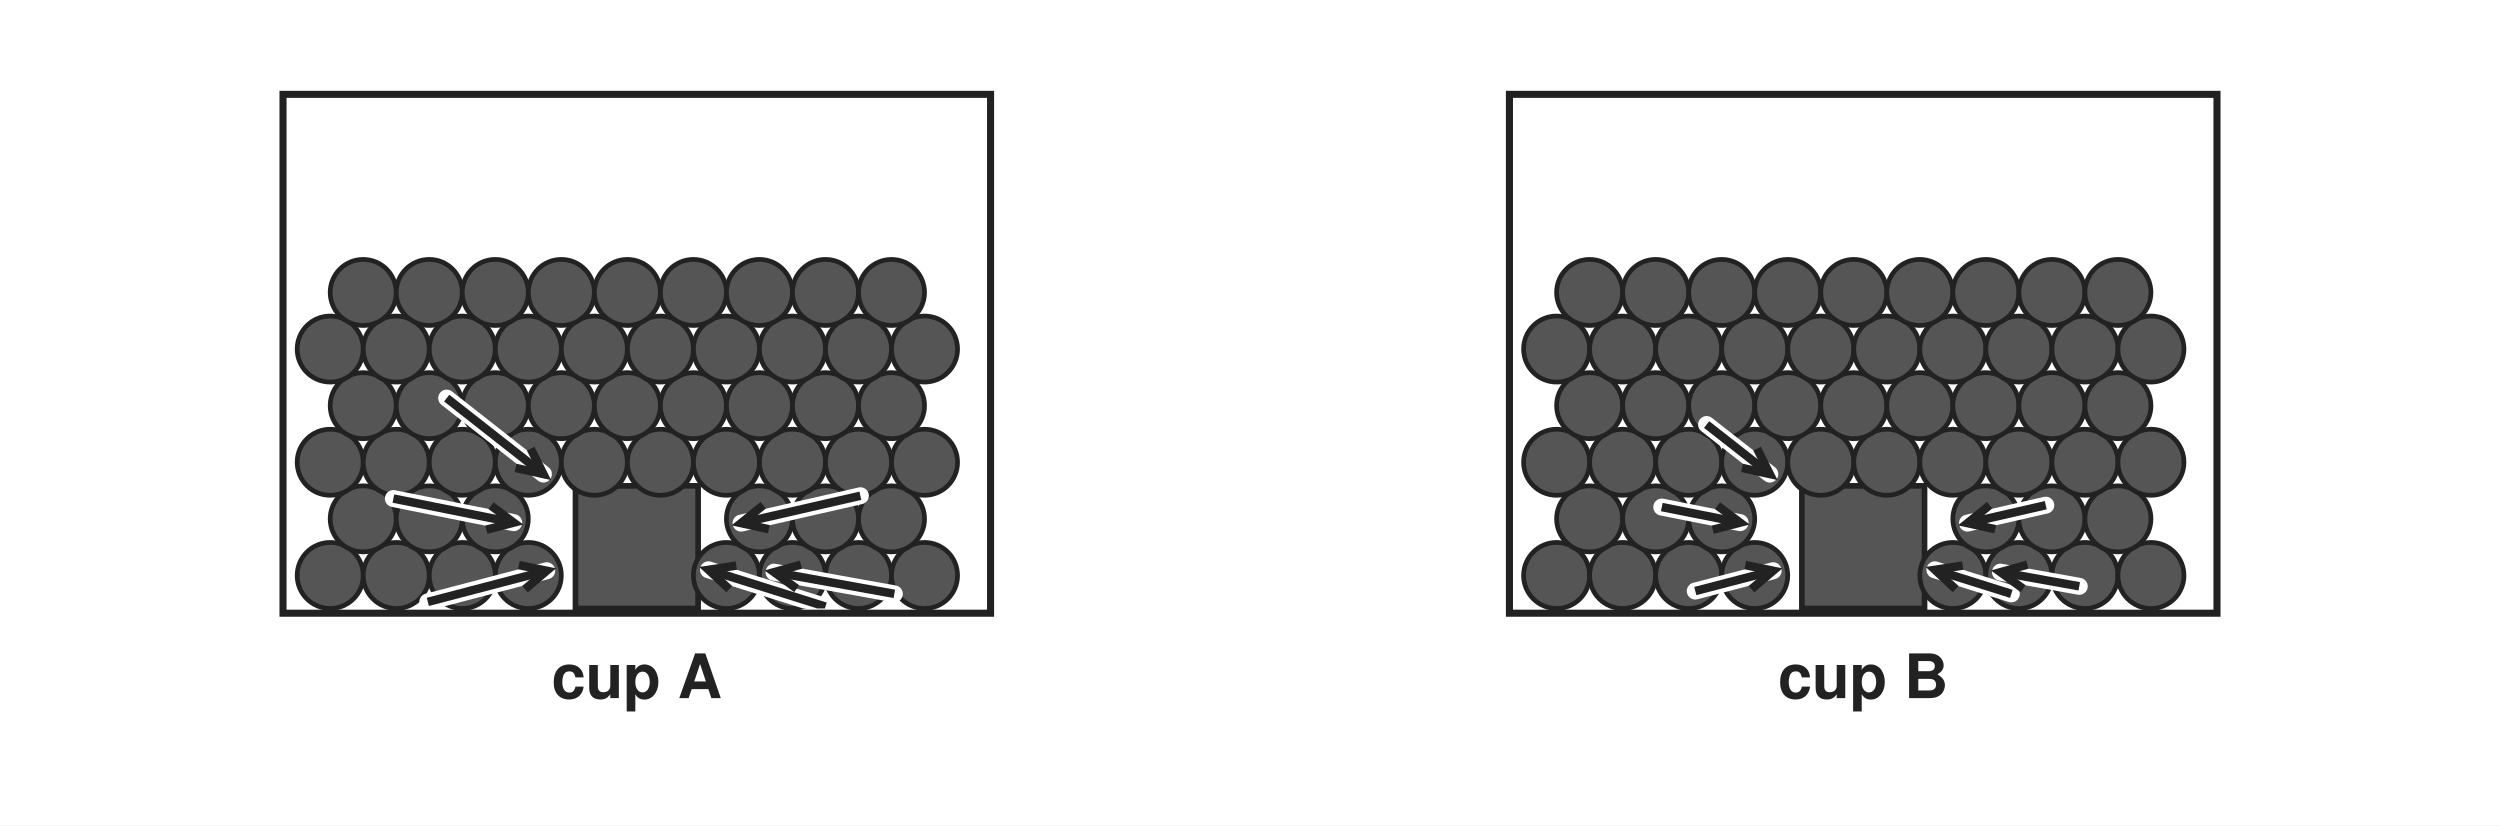
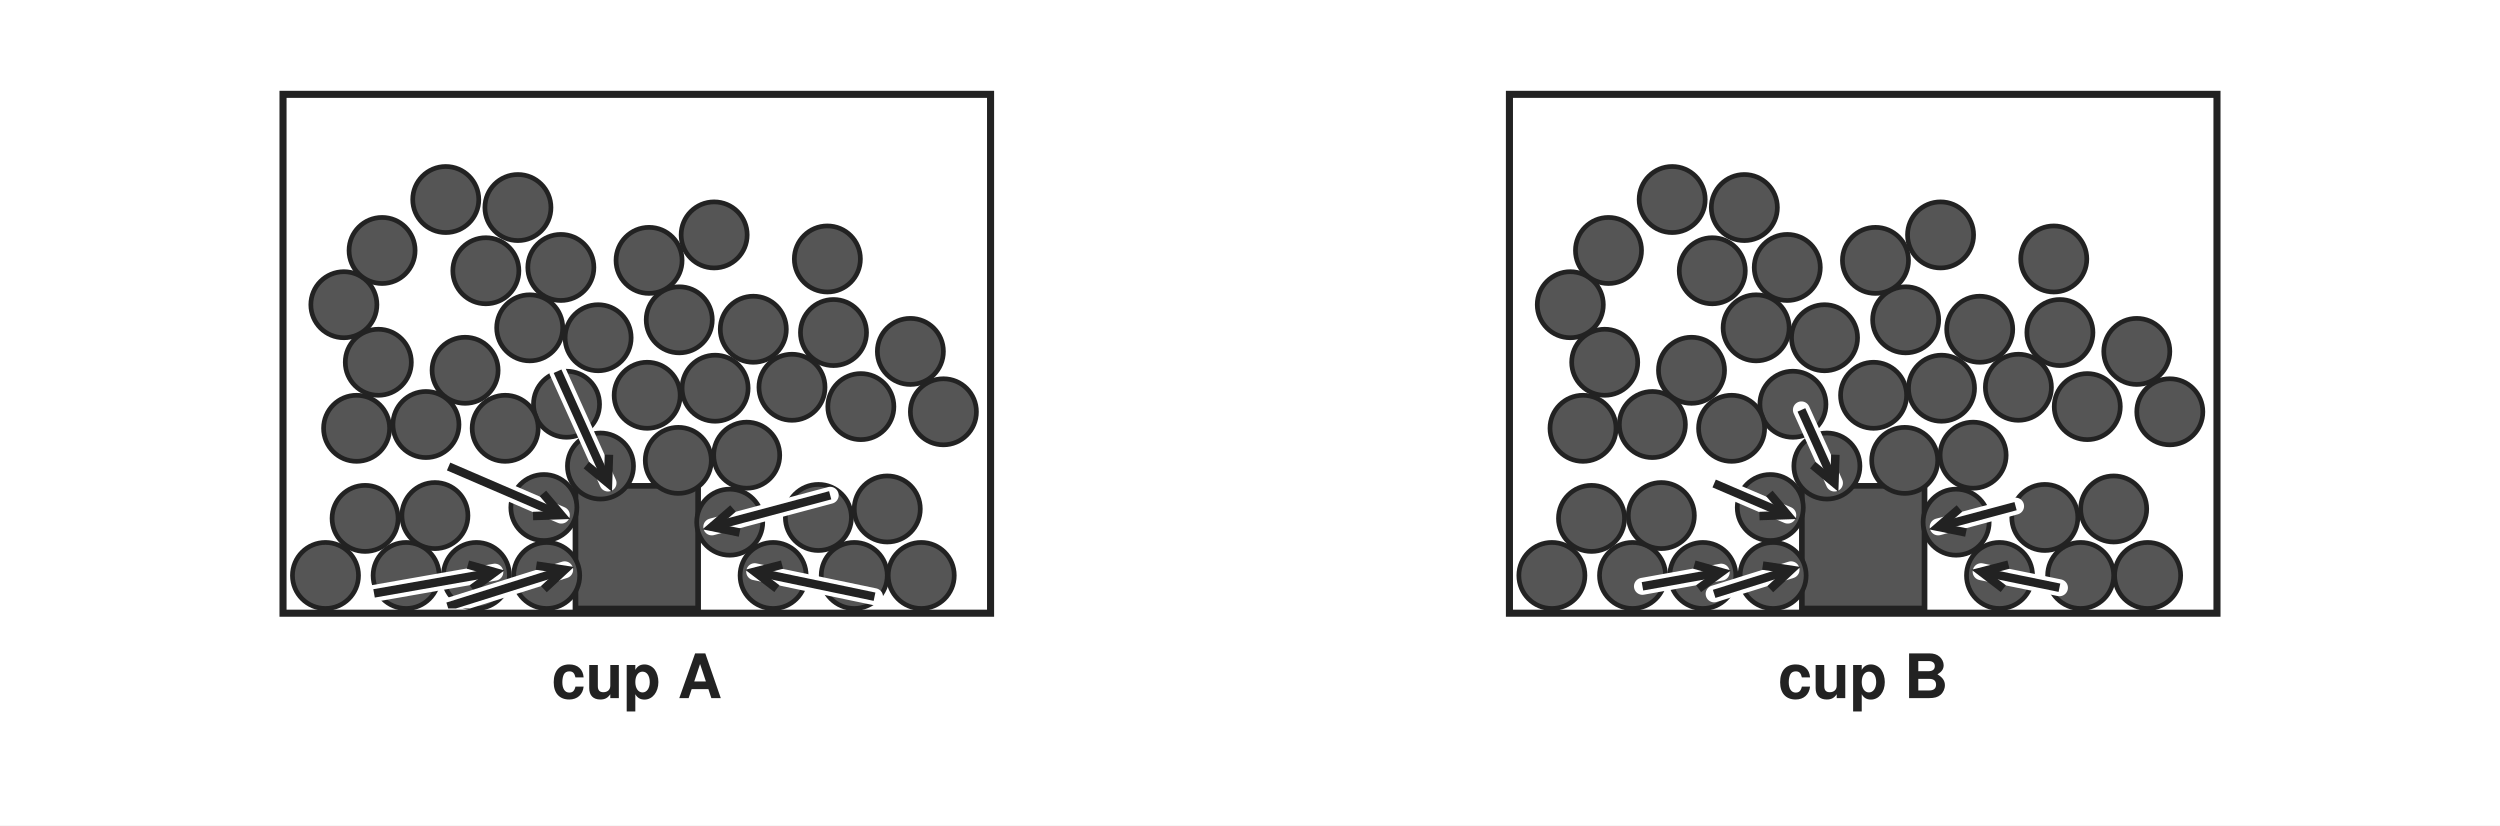
<svg xmlns="http://www.w3.org/2000/svg" viewBox="0 0 530 175" width="100%" role="img" aria-label="Two boxes, cup A and cup B, each with a sugar cube on the floor and water particles drawn as circles around it, the particles nearest the cube carrying motion arrows" font-family="Helvetica,Arial,sans-serif" font-size="13" fill="#222">
  <rect width="530" height="175" fill="#ffffff" />
  <clipPath id="cup60_20">
    <rect x="61" y="21" width="148" height="108" />
  </clipPath>
  <rect x="60" y="20" width="150" height="110" fill="#ffffff" stroke="#222" stroke-width="1.5" />
  <rect x="122" y="103" width="26" height="26" fill="#555" stroke="#222" stroke-width="1.2" />
-   <circle cx="70.0" cy="122.0" r="7" fill="#555" stroke="#222" stroke-width="1" />
-   <circle cx="84.0" cy="122.0" r="7" fill="#555" stroke="#222" stroke-width="1" />
-   <circle cx="98.0" cy="122.0" r="7" fill="#555" stroke="#222" stroke-width="1" />
-   <circle cx="112.0" cy="122.0" r="7" fill="#555" stroke="#222" stroke-width="1" />
-   <circle cx="154.0" cy="122.0" r="7" fill="#555" stroke="#222" stroke-width="1" />
-   <circle cx="168.0" cy="122.0" r="7" fill="#555" stroke="#222" stroke-width="1" />
-   <circle cx="182.0" cy="122.0" r="7" fill="#555" stroke="#222" stroke-width="1" />
-   <circle cx="196.0" cy="122.0" r="7" fill="#555" stroke="#222" stroke-width="1" />
-   <circle cx="77.0" cy="110.0" r="7" fill="#555" stroke="#222" stroke-width="1" />
-   <circle cx="91.0" cy="110.0" r="7" fill="#555" stroke="#222" stroke-width="1" />
-   <circle cx="105.0" cy="110.0" r="7" fill="#555" stroke="#222" stroke-width="1" />
-   <circle cx="161.0" cy="110.0" r="7" fill="#555" stroke="#222" stroke-width="1" />
-   <circle cx="175.0" cy="110.0" r="7" fill="#555" stroke="#222" stroke-width="1" />
-   <circle cx="189.0" cy="110.0" r="7" fill="#555" stroke="#222" stroke-width="1" />
-   <circle cx="70.0" cy="98.0" r="7" fill="#555" stroke="#222" stroke-width="1" />
-   <circle cx="84.0" cy="98.0" r="7" fill="#555" stroke="#222" stroke-width="1" />
-   <circle cx="98.0" cy="98.0" r="7" fill="#555" stroke="#222" stroke-width="1" />
-   <circle cx="112.0" cy="98.0" r="7" fill="#555" stroke="#222" stroke-width="1" />
-   <circle cx="126.0" cy="98.0" r="7" fill="#555" stroke="#222" stroke-width="1" />
-   <circle cx="140.0" cy="98.0" r="7" fill="#555" stroke="#222" stroke-width="1" />
-   <circle cx="154.0" cy="98.0" r="7" fill="#555" stroke="#222" stroke-width="1" />
-   <circle cx="168.0" cy="98.0" r="7" fill="#555" stroke="#222" stroke-width="1" />
-   <circle cx="182.0" cy="98.0" r="7" fill="#555" stroke="#222" stroke-width="1" />
-   <circle cx="196.0" cy="98.0" r="7" fill="#555" stroke="#222" stroke-width="1" />
-   <circle cx="77.0" cy="86.0" r="7" fill="#555" stroke="#222" stroke-width="1" />
-   <circle cx="91.0" cy="86.0" r="7" fill="#555" stroke="#222" stroke-width="1" />
-   <circle cx="105.0" cy="86.0" r="7" fill="#555" stroke="#222" stroke-width="1" />
-   <circle cx="119.0" cy="86.0" r="7" fill="#555" stroke="#222" stroke-width="1" />
-   <circle cx="133.0" cy="86.0" r="7" fill="#555" stroke="#222" stroke-width="1" />
-   <circle cx="147.0" cy="86.0" r="7" fill="#555" stroke="#222" stroke-width="1" />
-   <circle cx="161.0" cy="86.0" r="7" fill="#555" stroke="#222" stroke-width="1" />
-   <circle cx="175.0" cy="86.0" r="7" fill="#555" stroke="#222" stroke-width="1" />
-   <circle cx="189.0" cy="86.0" r="7" fill="#555" stroke="#222" stroke-width="1" />
-   <circle cx="70.0" cy="74.0" r="7" fill="#555" stroke="#222" stroke-width="1" />
-   <circle cx="84.0" cy="74.0" r="7" fill="#555" stroke="#222" stroke-width="1" />
-   <circle cx="98.0" cy="74.0" r="7" fill="#555" stroke="#222" stroke-width="1" />
-   <circle cx="112.0" cy="74.0" r="7" fill="#555" stroke="#222" stroke-width="1" />
-   <circle cx="126.0" cy="74.0" r="7" fill="#555" stroke="#222" stroke-width="1" />
-   <circle cx="140.0" cy="74.0" r="7" fill="#555" stroke="#222" stroke-width="1" />
-   <circle cx="154.0" cy="74.0" r="7" fill="#555" stroke="#222" stroke-width="1" />
-   <circle cx="168.0" cy="74.0" r="7" fill="#555" stroke="#222" stroke-width="1" />
-   <circle cx="182.0" cy="74.0" r="7" fill="#555" stroke="#222" stroke-width="1" />
-   <circle cx="196.0" cy="74.0" r="7" fill="#555" stroke="#222" stroke-width="1" />
-   <circle cx="77.0" cy="62.0" r="7" fill="#555" stroke="#222" stroke-width="1" />
-   <circle cx="91.0" cy="62.0" r="7" fill="#555" stroke="#222" stroke-width="1" />
-   <circle cx="105.0" cy="62.0" r="7" fill="#555" stroke="#222" stroke-width="1" />
-   <circle cx="119.0" cy="62.0" r="7" fill="#555" stroke="#222" stroke-width="1" />
-   <circle cx="133.0" cy="62.0" r="7" fill="#555" stroke="#222" stroke-width="1" />
-   <circle cx="147.0" cy="62.0" r="7" fill="#555" stroke="#222" stroke-width="1" />
-   <circle cx="161.0" cy="62.0" r="7" fill="#555" stroke="#222" stroke-width="1" />
-   <circle cx="175.0" cy="62.0" r="7" fill="#555" stroke="#222" stroke-width="1" />
-   <circle cx="189.0" cy="62.0" r="7" fill="#555" stroke="#222" stroke-width="1" />
+   <circle cx="69.0" cy="122.0" r="7" fill="#555" stroke="#222" stroke-width="1" />
+   <circle cx="86.1" cy="122.0" r="7" fill="#555" stroke="#222" stroke-width="1" />
+   <circle cx="101.0" cy="122.0" r="7" fill="#555" stroke="#222" stroke-width="1" />
+   <circle cx="115.9" cy="122.0" r="7" fill="#555" stroke="#222" stroke-width="1" />
+   <circle cx="163.9" cy="122.0" r="7" fill="#555" stroke="#222" stroke-width="1" />
+   <circle cx="181.1" cy="122.0" r="7" fill="#555" stroke="#222" stroke-width="1" />
+   <circle cx="195.3" cy="122.0" r="7" fill="#555" stroke="#222" stroke-width="1" />
+   <circle cx="115.3" cy="107.6" r="7" fill="#555" stroke="#222" stroke-width="1" />
+   <circle cx="92.2" cy="109.3" r="7" fill="#555" stroke="#222" stroke-width="1" />
+   <circle cx="77.4" cy="109.9" r="7" fill="#555" stroke="#222" stroke-width="1" />
+   <circle cx="154.7" cy="110.7" r="7" fill="#555" stroke="#222" stroke-width="1" />
+   <circle cx="127.3" cy="98.8" r="7" fill="#555" stroke="#222" stroke-width="1" />
+   <circle cx="173.5" cy="109.7" r="7" fill="#555" stroke="#222" stroke-width="1" />
+   <circle cx="120.1" cy="85.7" r="7" fill="#555" stroke="#222" stroke-width="1" />
+   <circle cx="188.1" cy="107.9" r="7" fill="#555" stroke="#222" stroke-width="1" />
+   <circle cx="107.1" cy="90.8" r="7" fill="#555" stroke="#222" stroke-width="1" />
+   <circle cx="158.3" cy="96.5" r="7" fill="#555" stroke="#222" stroke-width="1" />
+   <circle cx="143.8" cy="97.6" r="7" fill="#555" stroke="#222" stroke-width="1" />
+   <circle cx="137.2" cy="83.8" r="7" fill="#555" stroke="#222" stroke-width="1" />
+   <circle cx="98.6" cy="78.5" r="7" fill="#555" stroke="#222" stroke-width="1" />
+   <circle cx="90.3" cy="90.0" r="7" fill="#555" stroke="#222" stroke-width="1" />
+   <circle cx="75.6" cy="90.8" r="7" fill="#555" stroke="#222" stroke-width="1" />
+   <circle cx="80.2" cy="76.8" r="7" fill="#555" stroke="#222" stroke-width="1" />
+   <circle cx="126.8" cy="71.6" r="7" fill="#555" stroke="#222" stroke-width="1" />
+   <circle cx="151.6" cy="82.3" r="7" fill="#555" stroke="#222" stroke-width="1" />
+   <circle cx="72.9" cy="64.6" r="7" fill="#555" stroke="#222" stroke-width="1" />
+   <circle cx="112.3" cy="69.5" r="7" fill="#555" stroke="#222" stroke-width="1" />
+   <circle cx="118.9" cy="56.7" r="7" fill="#555" stroke="#222" stroke-width="1" />
+   <circle cx="159.7" cy="69.8" r="7" fill="#555" stroke="#222" stroke-width="1" />
+   <circle cx="167.9" cy="82.1" r="7" fill="#555" stroke="#222" stroke-width="1" />
+   <circle cx="182.5" cy="86.2" r="7" fill="#555" stroke="#222" stroke-width="1" />
+   <circle cx="103.0" cy="57.4" r="7" fill="#555" stroke="#222" stroke-width="1" />
+   <circle cx="193.0" cy="74.5" r="7" fill="#555" stroke="#222" stroke-width="1" />
+   <circle cx="144.0" cy="67.8" r="7" fill="#555" stroke="#222" stroke-width="1" />
+   <circle cx="200.0" cy="87.3" r="7" fill="#555" stroke="#222" stroke-width="1" />
+   <circle cx="137.6" cy="55.2" r="7" fill="#555" stroke="#222" stroke-width="1" />
+   <circle cx="81.0" cy="53.1" r="7" fill="#555" stroke="#222" stroke-width="1" />
+   <circle cx="151.4" cy="49.8" r="7" fill="#555" stroke="#222" stroke-width="1" />
+   <circle cx="109.8" cy="44.0" r="7" fill="#555" stroke="#222" stroke-width="1" />
+   <circle cx="94.5" cy="42.3" r="7" fill="#555" stroke="#222" stroke-width="1" />
+   <circle cx="176.7" cy="70.5" r="7" fill="#555" stroke="#222" stroke-width="1" />
+   <circle cx="175.4" cy="54.9" r="7" fill="#555" stroke="#222" stroke-width="1" />
  <g clip-path="url(#cup60_20)">
-     <line x1="90.7" y1="127.6" x2="115.9" y2="121.0" stroke="#ffffff" stroke-width="3.6" stroke-linecap="round" />
-     <line x1="90.7" y1="127.6" x2="115.9" y2="121.0" stroke="#222" stroke-width="1.8" />
-     <polyline points="111.3,124.9 115.9,121.0 110.0,119.8" fill="none" stroke="#222" stroke-width="1.8" />
-     <line x1="175.0" y1="128.6" x2="150.2" y2="120.8" stroke="#ffffff" stroke-width="3.6" stroke-linecap="round" />
-     <line x1="175.0" y1="128.6" x2="150.2" y2="120.8" stroke="#222" stroke-width="1.8" />
-     <polyline points="156.1,119.9 150.2,120.8 154.6,124.9" fill="none" stroke="#222" stroke-width="1.8" />
-     <line x1="189.6" y1="125.9" x2="164.1" y2="121.3" stroke="#ffffff" stroke-width="3.6" stroke-linecap="round" />
-     <line x1="189.6" y1="125.9" x2="164.1" y2="121.3" stroke="#222" stroke-width="1.8" />
-     <polyline points="169.8,119.7 164.1,121.3 168.9,124.8" fill="none" stroke="#222" stroke-width="1.8" />
-     <line x1="83.4" y1="105.7" x2="108.9" y2="110.8" stroke="#ffffff" stroke-width="3.6" stroke-linecap="round" />
-     <line x1="83.4" y1="105.7" x2="108.9" y2="110.8" stroke="#222" stroke-width="1.8" />
-     <polyline points="103.1,112.3 108.9,110.8 104.1,107.2" fill="none" stroke="#222" stroke-width="1.8" />
-     <line x1="182.4" y1="105.1" x2="157.1" y2="110.9" stroke="#ffffff" stroke-width="3.6" stroke-linecap="round" />
-     <line x1="182.4" y1="105.1" x2="157.1" y2="110.9" stroke="#222" stroke-width="1.8" />
-     <polyline points="161.8,107.1 157.1,110.9 163.0,112.2" fill="none" stroke="#222" stroke-width="1.8" />
-     <line x1="94.7" y1="84.4" x2="115.2" y2="100.5" stroke="#ffffff" stroke-width="3.6" stroke-linecap="round" />
-     <line x1="94.7" y1="84.4" x2="115.2" y2="100.5" stroke="#222" stroke-width="1.8" />
-     <polyline points="109.3,99.2 115.2,100.5 112.5,95.1" fill="none" stroke="#222" stroke-width="1.8" />
+     <line x1="79.3" y1="125.8" x2="104.9" y2="121.3" stroke="#ffffff" stroke-width="3.6" stroke-linecap="round" />
+     <line x1="79.3" y1="125.8" x2="104.9" y2="121.3" stroke="#222" stroke-width="1.8" />
+     <polyline points="100.1,124.8 104.9,121.3 99.2,119.7" fill="none" stroke="#222" stroke-width="1.8" />
+     <line x1="94.9" y1="128.6" x2="119.7" y2="120.8" stroke="#ffffff" stroke-width="3.6" stroke-linecap="round" />
+     <line x1="94.9" y1="128.6" x2="119.7" y2="120.8" stroke="#222" stroke-width="1.8" />
+     <polyline points="115.3,124.9 119.7,120.8 113.7,119.9" fill="none" stroke="#222" stroke-width="1.8" />
+     <line x1="185.4" y1="126.5" x2="160.0" y2="121.2" stroke="#ffffff" stroke-width="3.6" stroke-linecap="round" />
+     <line x1="185.4" y1="126.5" x2="160.0" y2="121.2" stroke="#222" stroke-width="1.8" />
+     <polyline points="165.8,119.7 160.0,121.2 164.7,124.8" fill="none" stroke="#222" stroke-width="1.8" />
+     <line x1="95.1" y1="98.9" x2="119.0" y2="109.2" stroke="#ffffff" stroke-width="3.6" stroke-linecap="round" />
+     <line x1="95.1" y1="98.9" x2="119.0" y2="109.2" stroke="#222" stroke-width="1.8" />
+     <polyline points="113.0,109.4 119.0,109.2 115.1,104.6" fill="none" stroke="#222" stroke-width="1.8" />
+     <line x1="176.0" y1="105.0" x2="150.9" y2="111.7" stroke="#ffffff" stroke-width="3.6" stroke-linecap="round" />
+     <line x1="176.0" y1="105.0" x2="150.9" y2="111.7" stroke="#222" stroke-width="1.8" />
+     <polyline points="155.4,107.8 150.9,111.7 156.8,112.9" fill="none" stroke="#222" stroke-width="1.8" />
+     <line x1="118.2" y1="78.7" x2="128.9" y2="102.4" stroke="#ffffff" stroke-width="3.6" stroke-linecap="round" />
+     <line x1="118.2" y1="78.7" x2="128.9" y2="102.4" stroke="#222" stroke-width="1.8" />
+     <polyline points="124.3,98.6 128.9,102.4 129.1,96.4" fill="none" stroke="#222" stroke-width="1.8" />
  </g>
  <text x="135.0" y="148" text-anchor="middle" font-size="13" font-weight="bold" fill="#222">cup A</text>
  <clipPath id="cup320_20">
    <rect x="321" y="21" width="148" height="108" />
  </clipPath>
  <rect x="320" y="20" width="150" height="110" fill="#ffffff" stroke="#222" stroke-width="1.5" />
  <rect x="382" y="103" width="26" height="26" fill="#555" stroke="#222" stroke-width="1.2" />
-   <circle cx="330.0" cy="122.0" r="7" fill="#555" stroke="#222" stroke-width="1" />
-   <circle cx="344.0" cy="122.0" r="7" fill="#555" stroke="#222" stroke-width="1" />
-   <circle cx="358.0" cy="122.0" r="7" fill="#555" stroke="#222" stroke-width="1" />
-   <circle cx="372.0" cy="122.0" r="7" fill="#555" stroke="#222" stroke-width="1" />
-   <circle cx="414.0" cy="122.0" r="7" fill="#555" stroke="#222" stroke-width="1" />
-   <circle cx="428.0" cy="122.0" r="7" fill="#555" stroke="#222" stroke-width="1" />
-   <circle cx="442.0" cy="122.0" r="7" fill="#555" stroke="#222" stroke-width="1" />
-   <circle cx="456.0" cy="122.0" r="7" fill="#555" stroke="#222" stroke-width="1" />
-   <circle cx="337.0" cy="110.0" r="7" fill="#555" stroke="#222" stroke-width="1" />
-   <circle cx="351.0" cy="110.0" r="7" fill="#555" stroke="#222" stroke-width="1" />
-   <circle cx="365.0" cy="110.0" r="7" fill="#555" stroke="#222" stroke-width="1" />
-   <circle cx="421.0" cy="110.0" r="7" fill="#555" stroke="#222" stroke-width="1" />
-   <circle cx="435.0" cy="110.0" r="7" fill="#555" stroke="#222" stroke-width="1" />
-   <circle cx="449.0" cy="110.0" r="7" fill="#555" stroke="#222" stroke-width="1" />
-   <circle cx="330.0" cy="98.0" r="7" fill="#555" stroke="#222" stroke-width="1" />
-   <circle cx="344.0" cy="98.0" r="7" fill="#555" stroke="#222" stroke-width="1" />
-   <circle cx="358.0" cy="98.0" r="7" fill="#555" stroke="#222" stroke-width="1" />
-   <circle cx="372.0" cy="98.0" r="7" fill="#555" stroke="#222" stroke-width="1" />
-   <circle cx="386.0" cy="98.0" r="7" fill="#555" stroke="#222" stroke-width="1" />
-   <circle cx="400.0" cy="98.0" r="7" fill="#555" stroke="#222" stroke-width="1" />
-   <circle cx="414.0" cy="98.0" r="7" fill="#555" stroke="#222" stroke-width="1" />
-   <circle cx="428.0" cy="98.0" r="7" fill="#555" stroke="#222" stroke-width="1" />
-   <circle cx="442.0" cy="98.0" r="7" fill="#555" stroke="#222" stroke-width="1" />
-   <circle cx="456.0" cy="98.0" r="7" fill="#555" stroke="#222" stroke-width="1" />
-   <circle cx="337.0" cy="86.0" r="7" fill="#555" stroke="#222" stroke-width="1" />
-   <circle cx="351.0" cy="86.0" r="7" fill="#555" stroke="#222" stroke-width="1" />
-   <circle cx="365.0" cy="86.0" r="7" fill="#555" stroke="#222" stroke-width="1" />
-   <circle cx="379.0" cy="86.0" r="7" fill="#555" stroke="#222" stroke-width="1" />
-   <circle cx="393.0" cy="86.0" r="7" fill="#555" stroke="#222" stroke-width="1" />
-   <circle cx="407.0" cy="86.0" r="7" fill="#555" stroke="#222" stroke-width="1" />
-   <circle cx="421.0" cy="86.0" r="7" fill="#555" stroke="#222" stroke-width="1" />
-   <circle cx="435.0" cy="86.0" r="7" fill="#555" stroke="#222" stroke-width="1" />
-   <circle cx="449.0" cy="86.0" r="7" fill="#555" stroke="#222" stroke-width="1" />
-   <circle cx="330.0" cy="74.0" r="7" fill="#555" stroke="#222" stroke-width="1" />
-   <circle cx="344.0" cy="74.0" r="7" fill="#555" stroke="#222" stroke-width="1" />
-   <circle cx="358.0" cy="74.0" r="7" fill="#555" stroke="#222" stroke-width="1" />
-   <circle cx="372.0" cy="74.0" r="7" fill="#555" stroke="#222" stroke-width="1" />
-   <circle cx="386.0" cy="74.0" r="7" fill="#555" stroke="#222" stroke-width="1" />
-   <circle cx="400.0" cy="74.0" r="7" fill="#555" stroke="#222" stroke-width="1" />
-   <circle cx="414.0" cy="74.0" r="7" fill="#555" stroke="#222" stroke-width="1" />
-   <circle cx="428.0" cy="74.0" r="7" fill="#555" stroke="#222" stroke-width="1" />
-   <circle cx="442.0" cy="74.0" r="7" fill="#555" stroke="#222" stroke-width="1" />
-   <circle cx="456.0" cy="74.0" r="7" fill="#555" stroke="#222" stroke-width="1" />
-   <circle cx="337.0" cy="62.0" r="7" fill="#555" stroke="#222" stroke-width="1" />
-   <circle cx="351.0" cy="62.0" r="7" fill="#555" stroke="#222" stroke-width="1" />
-   <circle cx="365.0" cy="62.0" r="7" fill="#555" stroke="#222" stroke-width="1" />
-   <circle cx="379.0" cy="62.0" r="7" fill="#555" stroke="#222" stroke-width="1" />
-   <circle cx="393.0" cy="62.0" r="7" fill="#555" stroke="#222" stroke-width="1" />
-   <circle cx="407.0" cy="62.0" r="7" fill="#555" stroke="#222" stroke-width="1" />
-   <circle cx="421.0" cy="62.0" r="7" fill="#555" stroke="#222" stroke-width="1" />
-   <circle cx="435.0" cy="62.0" r="7" fill="#555" stroke="#222" stroke-width="1" />
-   <circle cx="449.0" cy="62.0" r="7" fill="#555" stroke="#222" stroke-width="1" />
+   <circle cx="329.0" cy="122.0" r="7" fill="#555" stroke="#222" stroke-width="1" />
+   <circle cx="346.1" cy="122.0" r="7" fill="#555" stroke="#222" stroke-width="1" />
+   <circle cx="361.0" cy="122.0" r="7" fill="#555" stroke="#222" stroke-width="1" />
+   <circle cx="375.9" cy="122.0" r="7" fill="#555" stroke="#222" stroke-width="1" />
+   <circle cx="423.9" cy="122.0" r="7" fill="#555" stroke="#222" stroke-width="1" />
+   <circle cx="441.1" cy="122.0" r="7" fill="#555" stroke="#222" stroke-width="1" />
+   <circle cx="455.3" cy="122.0" r="7" fill="#555" stroke="#222" stroke-width="1" />
+   <circle cx="375.3" cy="107.6" r="7" fill="#555" stroke="#222" stroke-width="1" />
+   <circle cx="352.2" cy="109.3" r="7" fill="#555" stroke="#222" stroke-width="1" />
+   <circle cx="337.4" cy="109.9" r="7" fill="#555" stroke="#222" stroke-width="1" />
+   <circle cx="414.7" cy="110.7" r="7" fill="#555" stroke="#222" stroke-width="1" />
+   <circle cx="387.3" cy="98.8" r="7" fill="#555" stroke="#222" stroke-width="1" />
+   <circle cx="433.5" cy="109.7" r="7" fill="#555" stroke="#222" stroke-width="1" />
+   <circle cx="380.1" cy="85.7" r="7" fill="#555" stroke="#222" stroke-width="1" />
+   <circle cx="448.1" cy="107.9" r="7" fill="#555" stroke="#222" stroke-width="1" />
+   <circle cx="367.1" cy="90.8" r="7" fill="#555" stroke="#222" stroke-width="1" />
+   <circle cx="418.3" cy="96.5" r="7" fill="#555" stroke="#222" stroke-width="1" />
+   <circle cx="403.8" cy="97.6" r="7" fill="#555" stroke="#222" stroke-width="1" />
+   <circle cx="397.2" cy="83.8" r="7" fill="#555" stroke="#222" stroke-width="1" />
+   <circle cx="358.6" cy="78.5" r="7" fill="#555" stroke="#222" stroke-width="1" />
+   <circle cx="350.3" cy="90.0" r="7" fill="#555" stroke="#222" stroke-width="1" />
+   <circle cx="335.6" cy="90.8" r="7" fill="#555" stroke="#222" stroke-width="1" />
+   <circle cx="340.2" cy="76.8" r="7" fill="#555" stroke="#222" stroke-width="1" />
+   <circle cx="386.8" cy="71.6" r="7" fill="#555" stroke="#222" stroke-width="1" />
+   <circle cx="411.6" cy="82.3" r="7" fill="#555" stroke="#222" stroke-width="1" />
+   <circle cx="332.9" cy="64.6" r="7" fill="#555" stroke="#222" stroke-width="1" />
+   <circle cx="372.3" cy="69.5" r="7" fill="#555" stroke="#222" stroke-width="1" />
+   <circle cx="378.9" cy="56.7" r="7" fill="#555" stroke="#222" stroke-width="1" />
+   <circle cx="419.7" cy="69.8" r="7" fill="#555" stroke="#222" stroke-width="1" />
+   <circle cx="427.9" cy="82.1" r="7" fill="#555" stroke="#222" stroke-width="1" />
+   <circle cx="442.5" cy="86.2" r="7" fill="#555" stroke="#222" stroke-width="1" />
+   <circle cx="363.0" cy="57.4" r="7" fill="#555" stroke="#222" stroke-width="1" />
+   <circle cx="453.0" cy="74.5" r="7" fill="#555" stroke="#222" stroke-width="1" />
+   <circle cx="404.0" cy="67.8" r="7" fill="#555" stroke="#222" stroke-width="1" />
+   <circle cx="460.0" cy="87.3" r="7" fill="#555" stroke="#222" stroke-width="1" />
+   <circle cx="397.6" cy="55.2" r="7" fill="#555" stroke="#222" stroke-width="1" />
+   <circle cx="341.0" cy="53.1" r="7" fill="#555" stroke="#222" stroke-width="1" />
+   <circle cx="411.4" cy="49.8" r="7" fill="#555" stroke="#222" stroke-width="1" />
+   <circle cx="369.8" cy="44.0" r="7" fill="#555" stroke="#222" stroke-width="1" />
+   <circle cx="354.5" cy="42.3" r="7" fill="#555" stroke="#222" stroke-width="1" />
+   <circle cx="436.7" cy="70.5" r="7" fill="#555" stroke="#222" stroke-width="1" />
+   <circle cx="435.4" cy="54.9" r="7" fill="#555" stroke="#222" stroke-width="1" />
  <g clip-path="url(#cup320_20)">
-     <line x1="359.4" y1="125.3" x2="375.9" y2="121.0" stroke="#ffffff" stroke-width="3.6" stroke-linecap="round" />
-     <line x1="359.4" y1="125.3" x2="375.9" y2="121.0" stroke="#222" stroke-width="1.8" />
-     <polyline points="371.3,124.9 375.9,121.0 370.0,119.8" fill="none" stroke="#222" stroke-width="1.8" />
-     <line x1="426.4" y1="125.9" x2="410.2" y2="120.8" stroke="#ffffff" stroke-width="3.6" stroke-linecap="round" />
-     <line x1="426.4" y1="125.9" x2="410.2" y2="120.8" stroke="#222" stroke-width="1.8" />
-     <polyline points="416.1,119.9 410.2,120.8 414.6,124.9" fill="none" stroke="#222" stroke-width="1.8" />
-     <line x1="440.8" y1="124.3" x2="424.1" y2="121.3" stroke="#ffffff" stroke-width="3.6" stroke-linecap="round" />
-     <line x1="440.8" y1="124.3" x2="424.1" y2="121.3" stroke="#222" stroke-width="1.8" />
-     <polyline points="429.8,119.7 424.1,121.3 428.9,124.8" fill="none" stroke="#222" stroke-width="1.8" />
-     <line x1="352.3" y1="107.5" x2="368.9" y2="110.8" stroke="#ffffff" stroke-width="3.6" stroke-linecap="round" />
-     <line x1="352.3" y1="107.5" x2="368.9" y2="110.8" stroke="#222" stroke-width="1.8" />
-     <polyline points="363.1,112.3 368.9,110.8 364.1,107.2" fill="none" stroke="#222" stroke-width="1.8" />
-     <line x1="433.7" y1="107.1" x2="417.1" y2="110.9" stroke="#ffffff" stroke-width="3.6" stroke-linecap="round" />
-     <line x1="433.7" y1="107.1" x2="417.1" y2="110.9" stroke="#222" stroke-width="1.8" />
-     <polyline points="421.8,107.1 417.1,110.9 423.0,112.2" fill="none" stroke="#222" stroke-width="1.8" />
-     <line x1="361.8" y1="90.0" x2="375.2" y2="100.5" stroke="#ffffff" stroke-width="3.6" stroke-linecap="round" />
-     <line x1="361.8" y1="90.0" x2="375.2" y2="100.5" stroke="#222" stroke-width="1.8" />
-     <polyline points="369.3,99.2 375.2,100.5 372.5,95.1" fill="none" stroke="#222" stroke-width="1.8" />
+     <line x1="348.2" y1="124.3" x2="364.9" y2="121.3" stroke="#ffffff" stroke-width="3.6" stroke-linecap="round" />
+     <line x1="348.2" y1="124.3" x2="364.9" y2="121.3" stroke="#222" stroke-width="1.8" />
+     <polyline points="360.1,124.8 364.9,121.3 359.2,119.7" fill="none" stroke="#222" stroke-width="1.8" />
+     <line x1="363.4" y1="125.9" x2="379.7" y2="120.8" stroke="#ffffff" stroke-width="3.6" stroke-linecap="round" />
+     <line x1="363.4" y1="125.9" x2="379.7" y2="120.8" stroke="#222" stroke-width="1.8" />
+     <polyline points="375.3,124.9 379.7,120.8 373.7,119.9" fill="none" stroke="#222" stroke-width="1.8" />
+     <line x1="436.6" y1="124.6" x2="420.0" y2="121.2" stroke="#ffffff" stroke-width="3.6" stroke-linecap="round" />
+     <line x1="436.6" y1="124.6" x2="420.0" y2="121.2" stroke="#222" stroke-width="1.8" />
+     <polyline points="425.8,119.7 420.0,121.2 424.7,124.8" fill="none" stroke="#222" stroke-width="1.8" />
+     <line x1="363.4" y1="102.5" x2="379.0" y2="109.2" stroke="#ffffff" stroke-width="3.6" stroke-linecap="round" />
+     <line x1="363.4" y1="102.5" x2="379.0" y2="109.2" stroke="#222" stroke-width="1.8" />
+     <polyline points="373.0,109.4 379.0,109.2 375.1,104.6" fill="none" stroke="#222" stroke-width="1.8" />
+     <line x1="427.3" y1="107.3" x2="410.9" y2="111.7" stroke="#ffffff" stroke-width="3.6" stroke-linecap="round" />
+     <line x1="427.3" y1="107.3" x2="410.9" y2="111.7" stroke="#222" stroke-width="1.8" />
+     <polyline points="415.4,107.8 410.9,111.7 416.8,112.9" fill="none" stroke="#222" stroke-width="1.8" />
+     <line x1="381.9" y1="86.9" x2="388.9" y2="102.4" stroke="#ffffff" stroke-width="3.6" stroke-linecap="round" />
+     <line x1="381.9" y1="86.9" x2="388.9" y2="102.4" stroke="#222" stroke-width="1.8" />
+     <polyline points="384.3,98.6 388.9,102.4 389.1,96.4" fill="none" stroke="#222" stroke-width="1.8" />
  </g>
  <text x="395.0" y="148" text-anchor="middle" font-size="13" font-weight="bold" fill="#222">cup B</text>
</svg>
